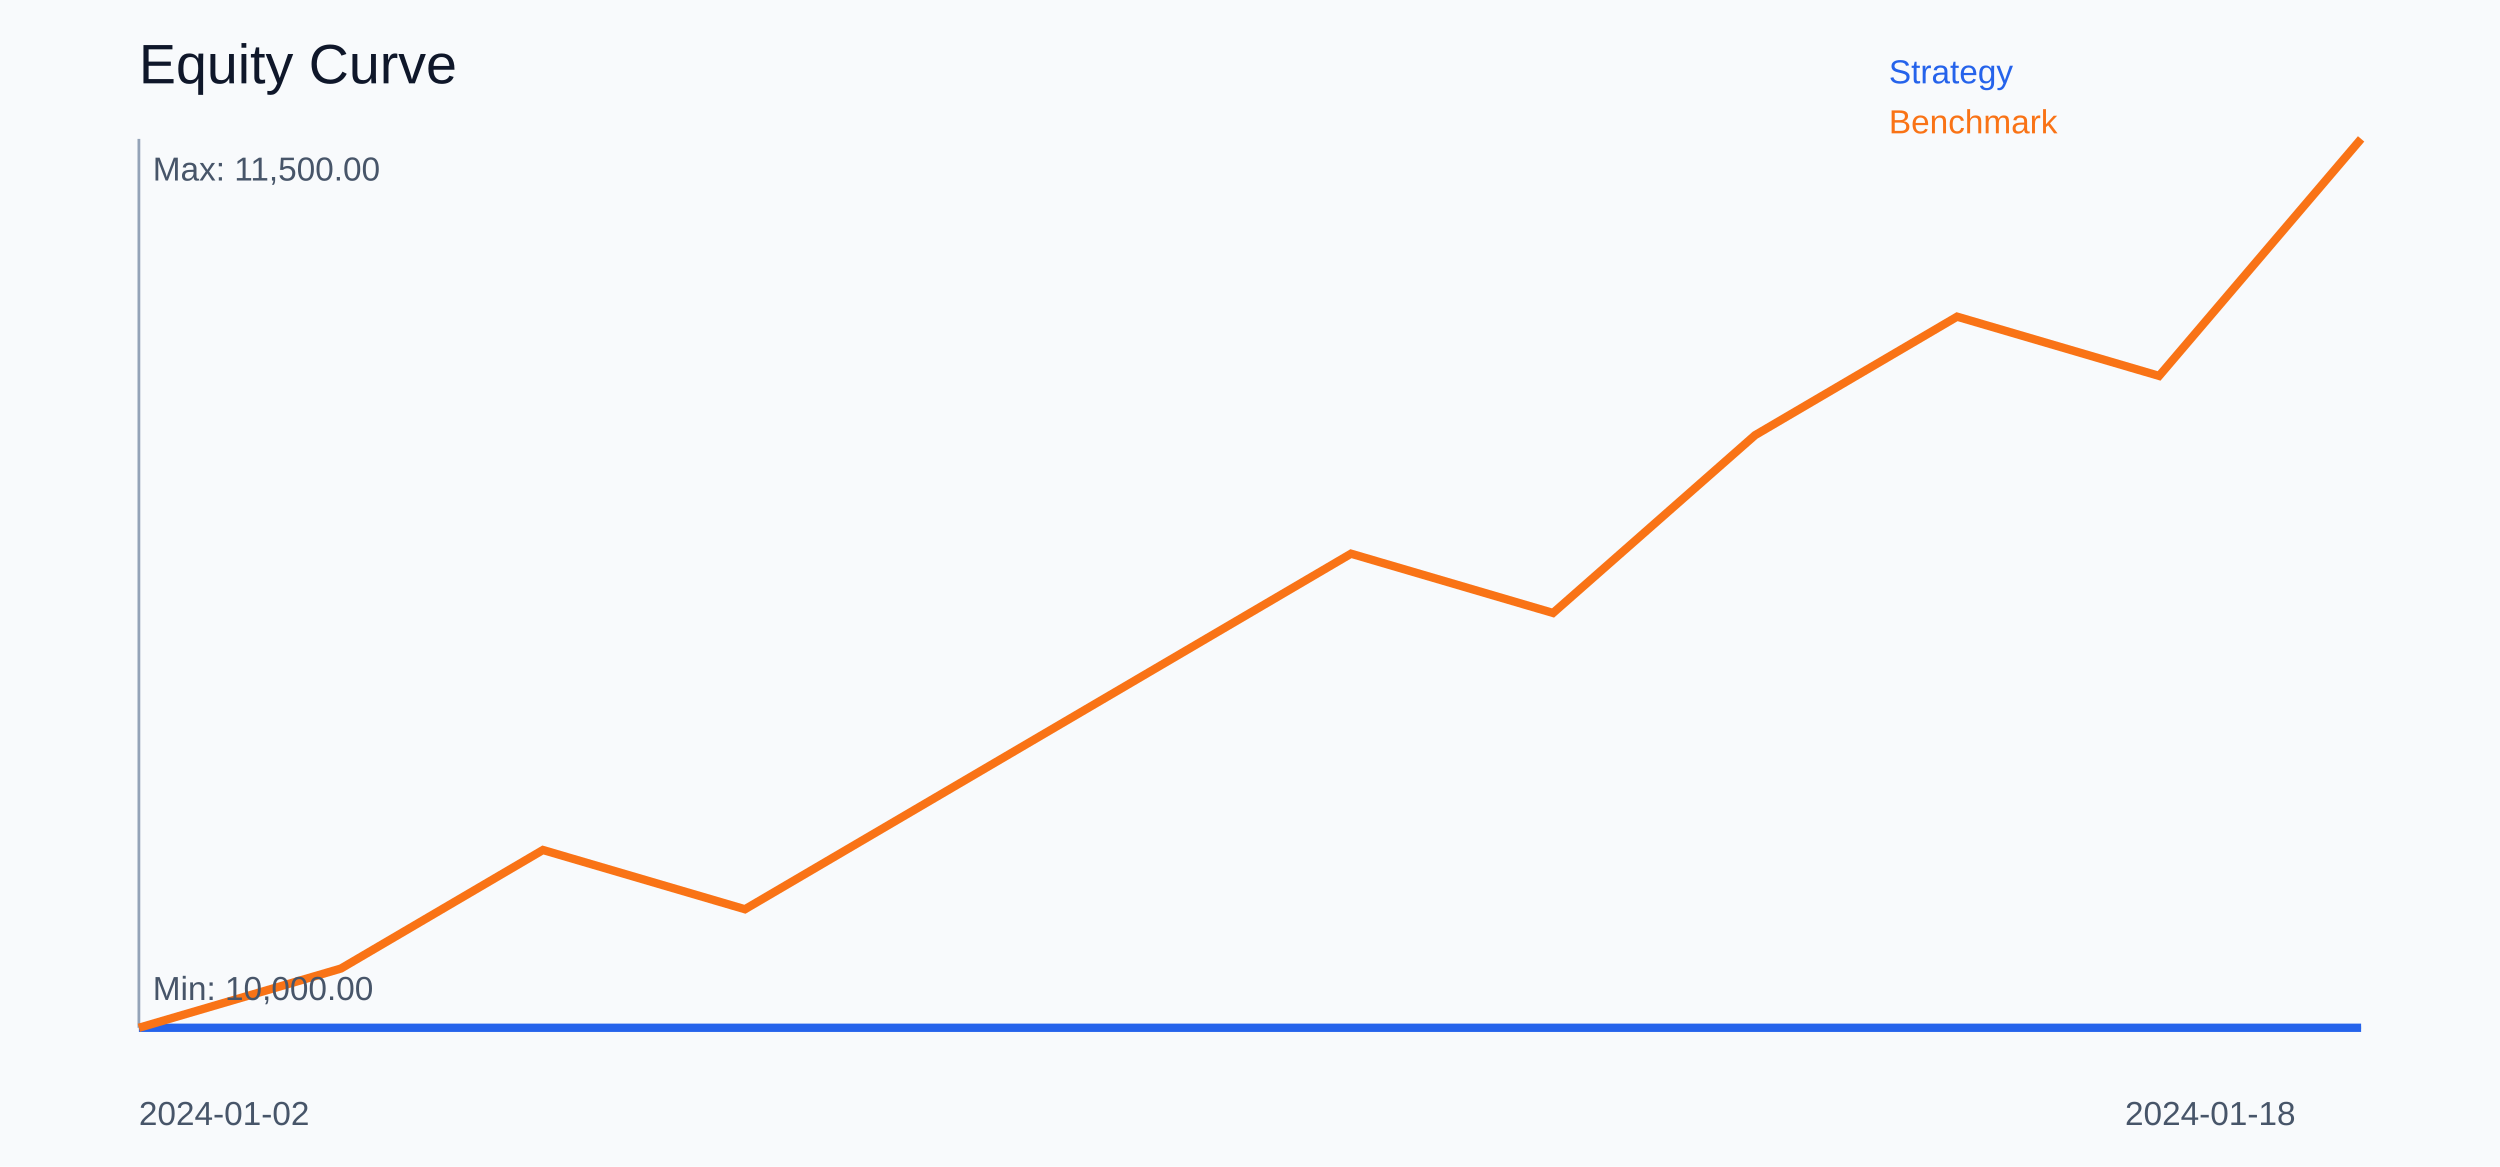
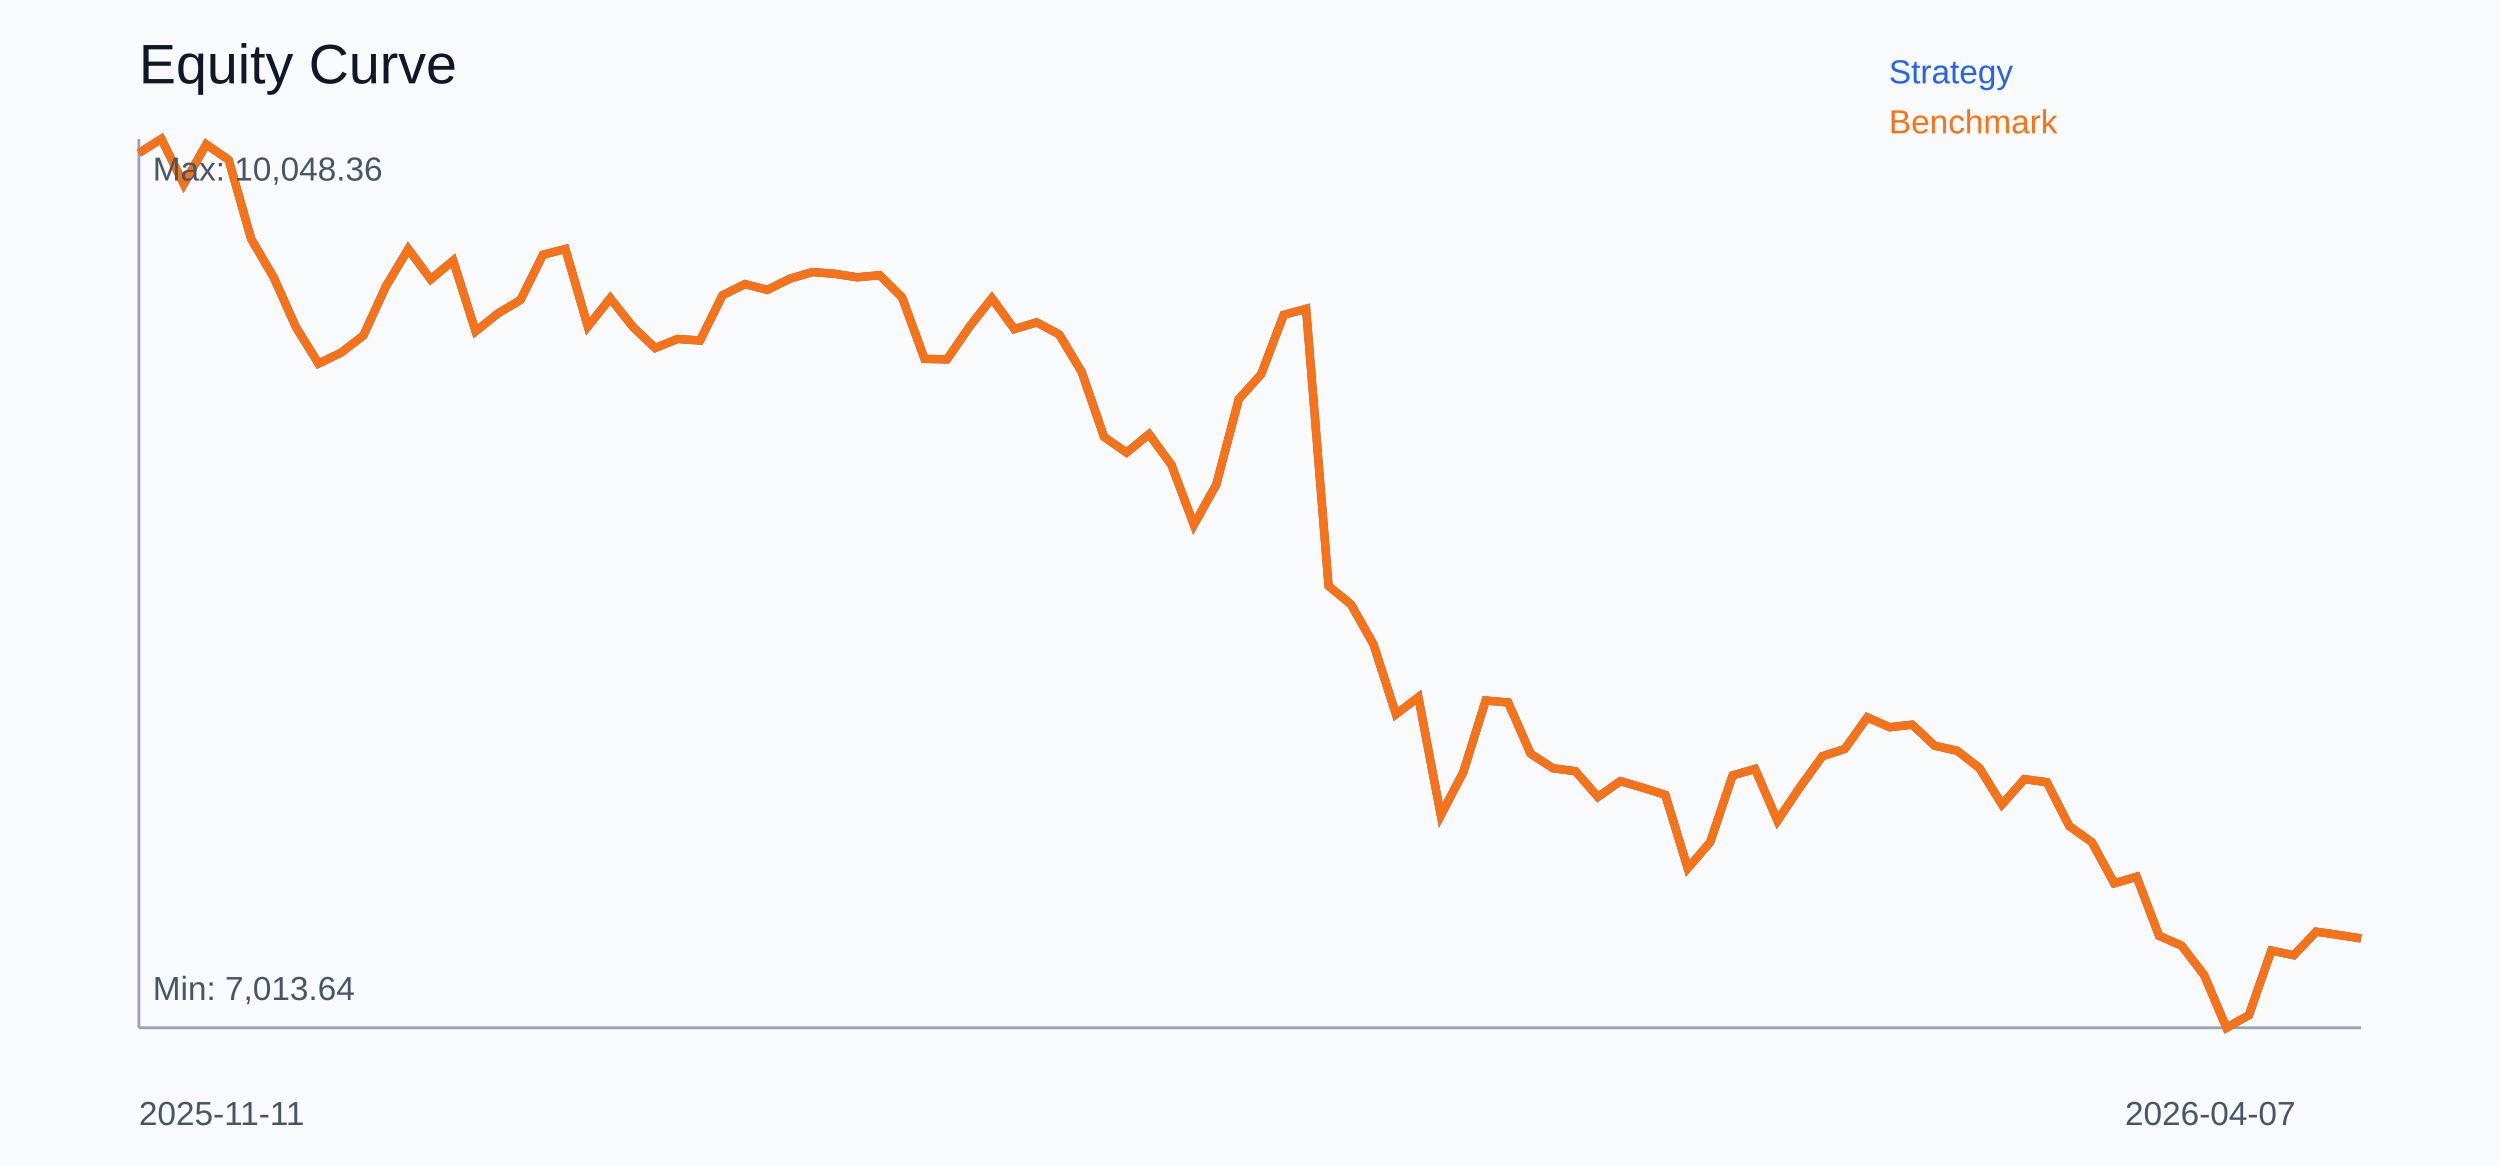
<svg xmlns="http://www.w3.org/2000/svg" width="900" height="420" viewBox="0 0 900 420">
  <rect width="100%" height="100%" fill="#f8fafc" />
  <text x="50" y="30" font-family="Arial, sans-serif" font-size="20" fill="#0f172a">Equity Curve</text>
  <line x1="50" y1="370" x2="850" y2="370" stroke="#94a3b8" stroke-width="1" />
  <line x1="50" y1="50" x2="50" y2="370" stroke="#94a3b8" stroke-width="1" />
-   <polyline fill="none" stroke="#2563eb" stroke-width="3" points="50.00,370.00 122.73,370.00 195.45,370.00 268.18,370.00 340.91,370.00 413.64,370.00 486.36,370.00 559.09,370.00 631.82,370.00 704.55,370.00 777.27,370.00 850.00,370.00" />
-   <polyline fill="none" stroke="#f97316" stroke-width="3" points="50.00,370.00 122.73,348.67 195.45,306.00 268.18,327.33 340.91,284.67 413.64,242.00 486.36,199.33 559.09,220.67 631.82,156.67 704.55,114.00 777.27,135.33 850.00,50.00" />
-   <text x="50" y="405" font-family="Arial, sans-serif" font-size="12" fill="#475569">2024-01-02</text>
-   <text x="765" y="405" font-family="Arial, sans-serif" font-size="12" fill="#475569">2024-01-18</text>
-   <text x="55" y="65" font-family="Arial, sans-serif" font-size="12" fill="#475569">Max: 11,500.00</text>
-   <text x="55" y="360" font-family="Arial, sans-serif" font-size="12" fill="#475569">Min: 10,000.00</text>
+   <polyline fill="none" stroke="#2563eb" stroke-width="3" points="50.00,55.10 58.08,50.00 66.16,66.27 74.24,51.99 82.32,57.57 90.40,85.97 98.48,99.79 106.57,117.81 114.65,130.89 122.73,126.99 130.81,120.79 138.89,103.15 146.97,89.66 155.05,100.58 163.13,93.82 171.21,119.26 179.29,112.81 187.37,108.00 195.45,91.71 203.54,89.63 211.62,117.54 219.70,107.36 227.78,117.60 235.86,125.29 243.94,122.03 252.02,122.59 260.10,106.30 268.18,102.28 276.26,104.35 284.34,100.35 292.42,97.93 300.51,98.57 308.59,99.83 316.67,99.05 324.75,107.05 332.83,129.19 340.91,129.37 348.99,117.64 357.07,107.36 365.15,118.47 373.23,116.04 381.31,120.40 389.39,133.89 397.47,157.30 405.56,162.93 413.64,156.30 421.72,167.37 429.80,188.95 437.88,174.38 445.96,143.68 454.04,134.70 462.12,113.35 470.20,111.17 478.28,210.94 486.36,217.60 494.44,231.94 502.53,257.15 510.61,250.97 518.69,293.51 526.77,278.02 534.85,252.19 542.93,252.88 551.01,271.33 559.09,276.57 567.17,277.65 575.25,286.90 583.33,281.22 591.41,283.58 599.49,286.13 607.58,312.58 615.66,303.19 623.74,279.14 631.82,276.82 639.90,295.44 647.98,283.39 656.06,272.24 664.14,269.61 672.22,258.25 680.30,261.81 688.38,260.88 696.46,268.45 704.55,270.27 712.63,276.53 720.71,289.61 728.79,280.49 736.87,281.61 744.95,297.41 753.03,303.15 761.11,317.97 769.19,315.63 777.27,336.90 785.35,340.42 793.43,350.93 801.52,370.00 809.60,365.46 817.68,342.22 825.76,343.88 833.84,335.40 841.92,336.60 850.00,337.83" />
+   <polyline fill="none" stroke="#f97316" stroke-width="3" points="50.00,55.10 58.08,50.00 66.16,66.27 74.24,51.99 82.32,57.57 90.40,85.97 98.48,99.79 106.57,117.81 114.65,130.89 122.73,126.99 130.81,120.79 138.89,103.15 146.97,89.66 155.05,100.58 163.13,93.82 171.21,119.26 179.29,112.81 187.37,108.00 195.45,91.71 203.54,89.63 211.62,117.54 219.70,107.36 227.78,117.60 235.86,125.29 243.94,122.03 252.02,122.59 260.10,106.30 268.18,102.28 276.26,104.35 284.34,100.35 292.42,97.93 300.51,98.57 308.59,99.83 316.67,99.05 324.75,107.05 332.83,129.19 340.91,129.37 348.99,117.64 357.07,107.36 365.15,118.47 373.23,116.04 381.31,120.40 389.39,133.89 397.47,157.30 405.56,162.93 413.64,156.30 421.72,167.37 429.80,188.95 437.88,174.38 445.96,143.68 454.04,134.70 462.12,113.35 470.20,111.17 478.28,210.94 486.36,217.60 494.44,231.94 502.53,257.15 510.61,250.97 518.69,293.51 526.77,278.02 534.85,252.19 542.93,252.88 551.01,271.33 559.09,276.57 567.17,277.65 575.25,286.90 583.33,281.22 591.41,283.58 599.49,286.13 607.58,312.58 615.66,303.19 623.74,279.14 631.82,276.82 639.90,295.44 647.98,283.39 656.06,272.24 664.14,269.61 672.22,258.25 680.30,261.81 688.38,260.88 696.46,268.45 704.55,270.27 712.63,276.53 720.71,289.61 728.79,280.49 736.87,281.61 744.95,297.41 753.03,303.15 761.11,317.97 769.19,315.63 777.27,336.90 785.35,340.42 793.43,350.93 801.52,370.00 809.60,365.46 817.68,342.22 825.76,343.88 833.84,335.40 841.92,336.60 850.00,337.83" />
+   <text x="50" y="405" font-family="Arial, sans-serif" font-size="12" fill="#475569">2025-11-11</text>
+   <text x="765" y="405" font-family="Arial, sans-serif" font-size="12" fill="#475569">2026-04-07</text>
+   <text x="55" y="65" font-family="Arial, sans-serif" font-size="12" fill="#475569">Max: 10,048.36</text>
+   <text x="55" y="360" font-family="Arial, sans-serif" font-size="12" fill="#475569">Min: 7,013.64</text>
  <text x="680" y="30" font-family="Arial, sans-serif" font-size="12" fill="#2563eb">Strategy</text>
  <text x="680" y="48" font-family="Arial, sans-serif" font-size="12" fill="#f97316">Benchmark</text>
</svg>
